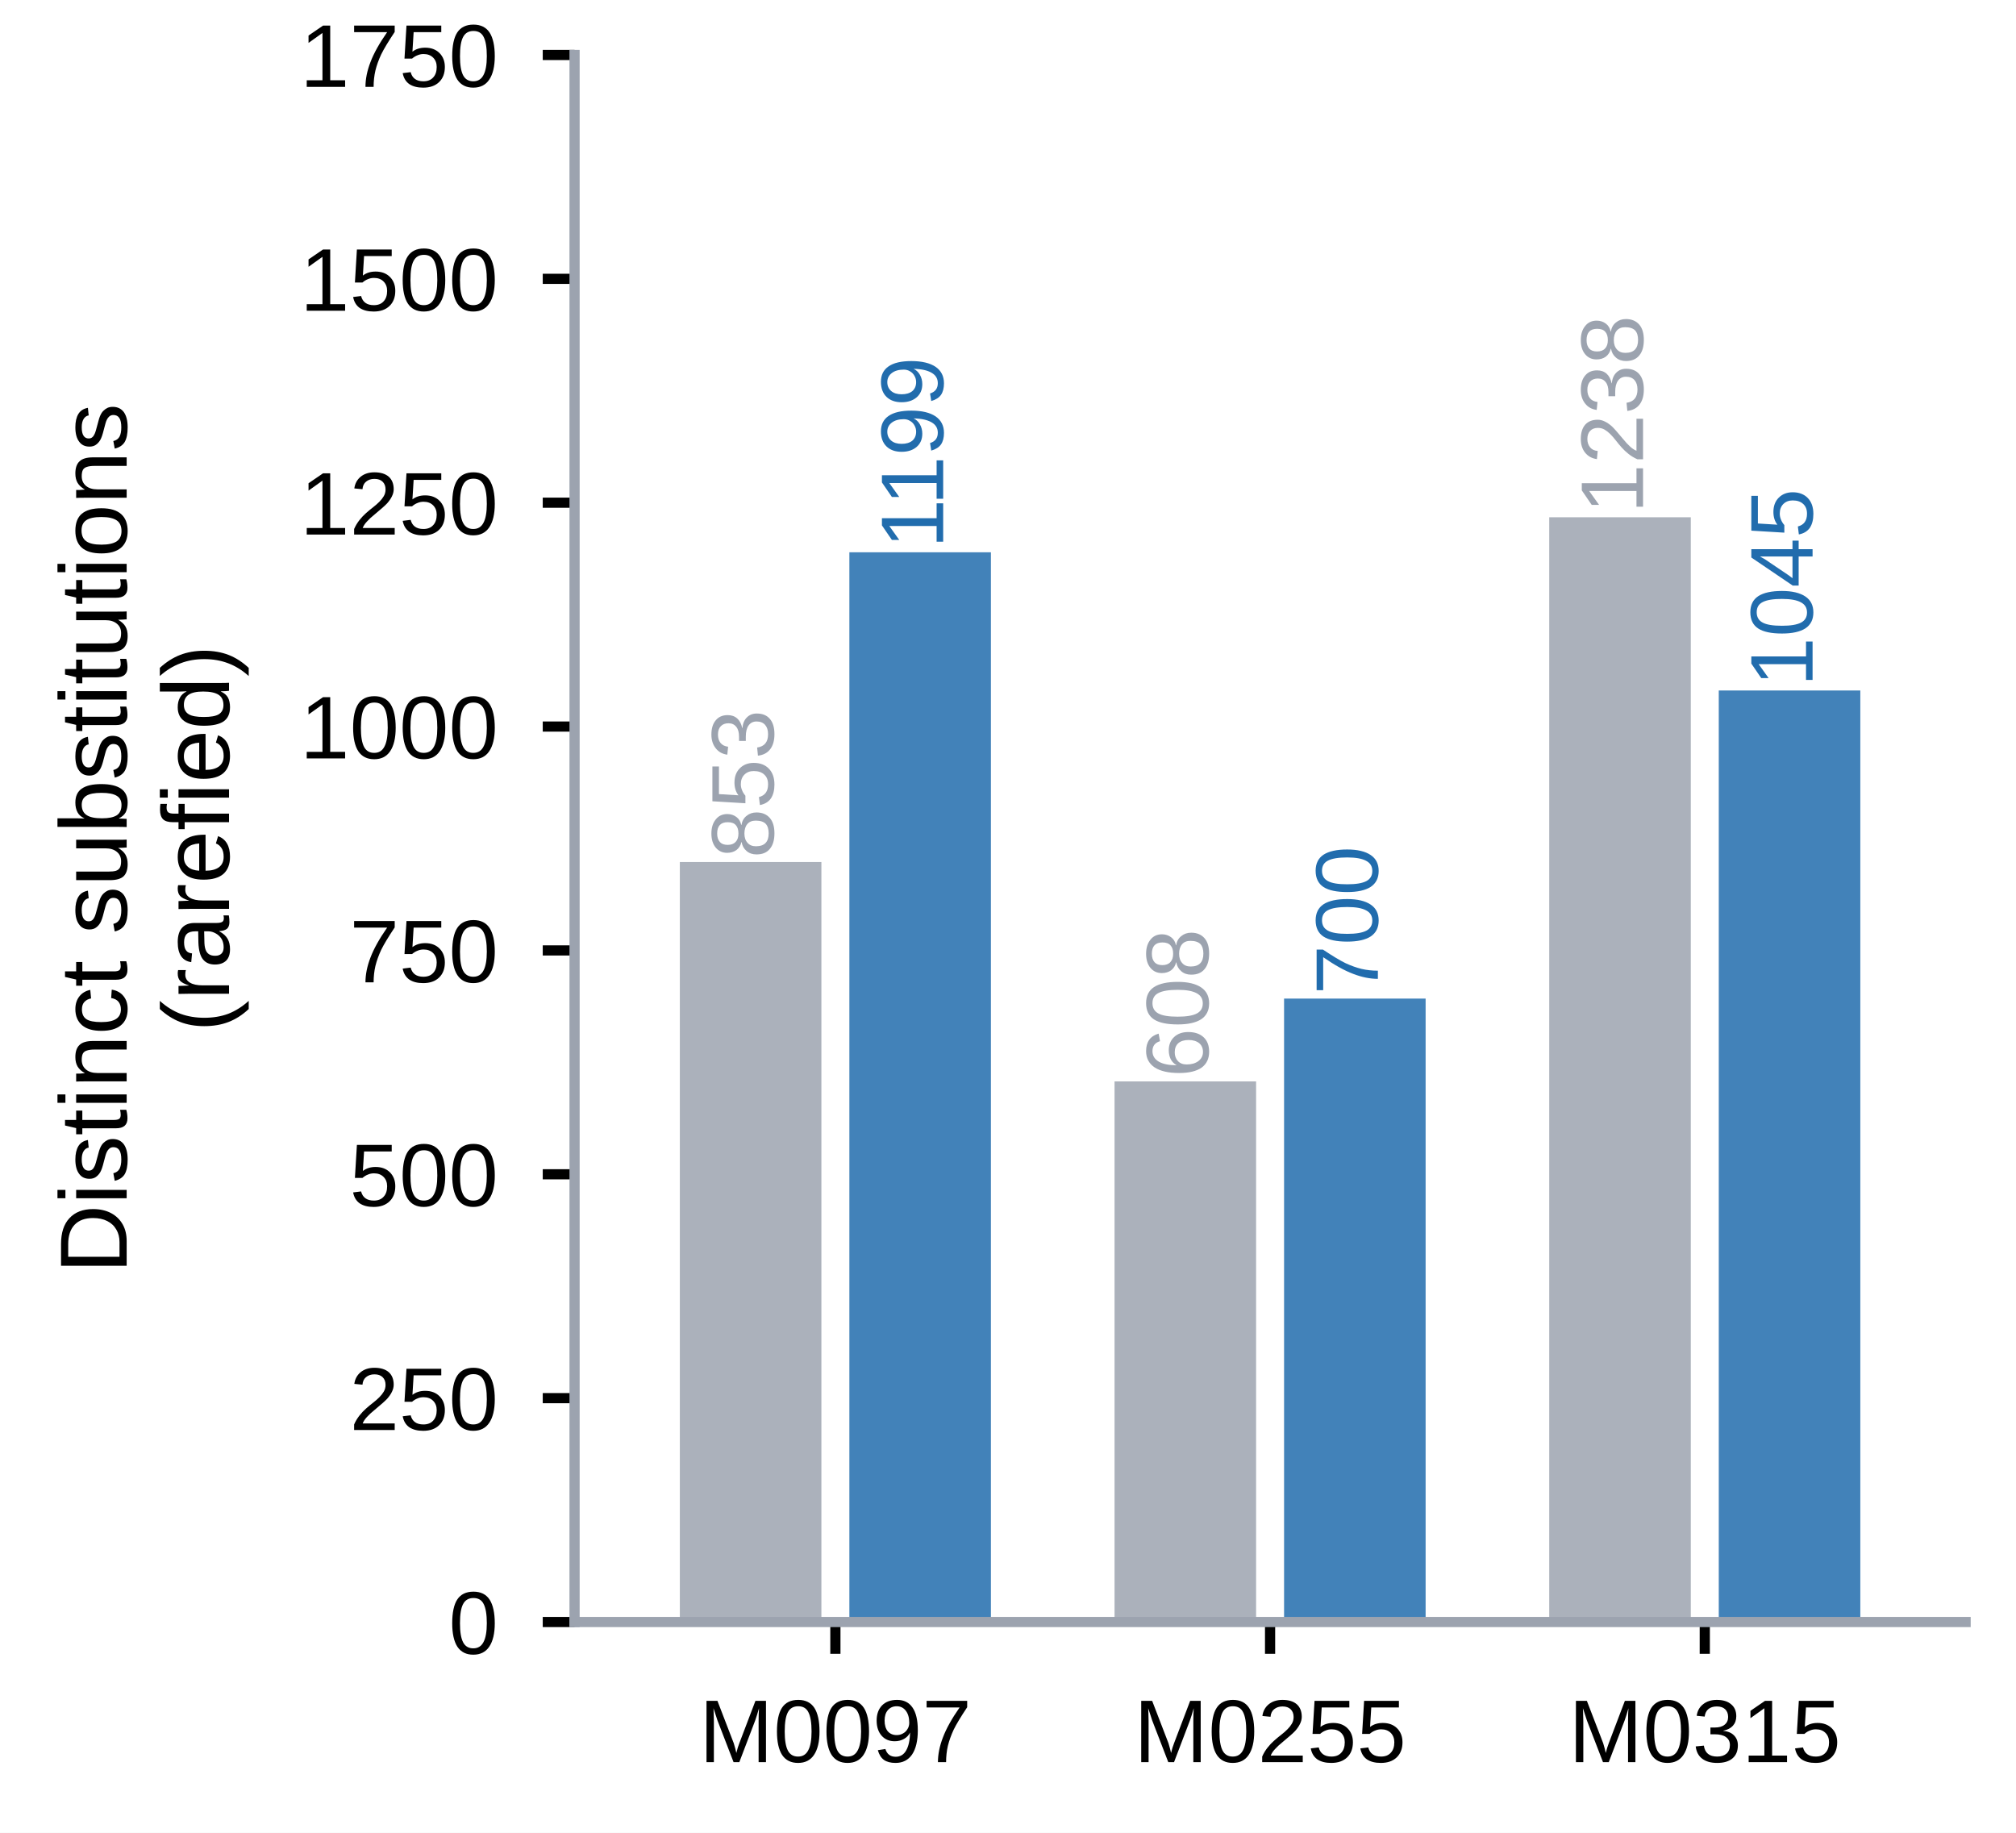
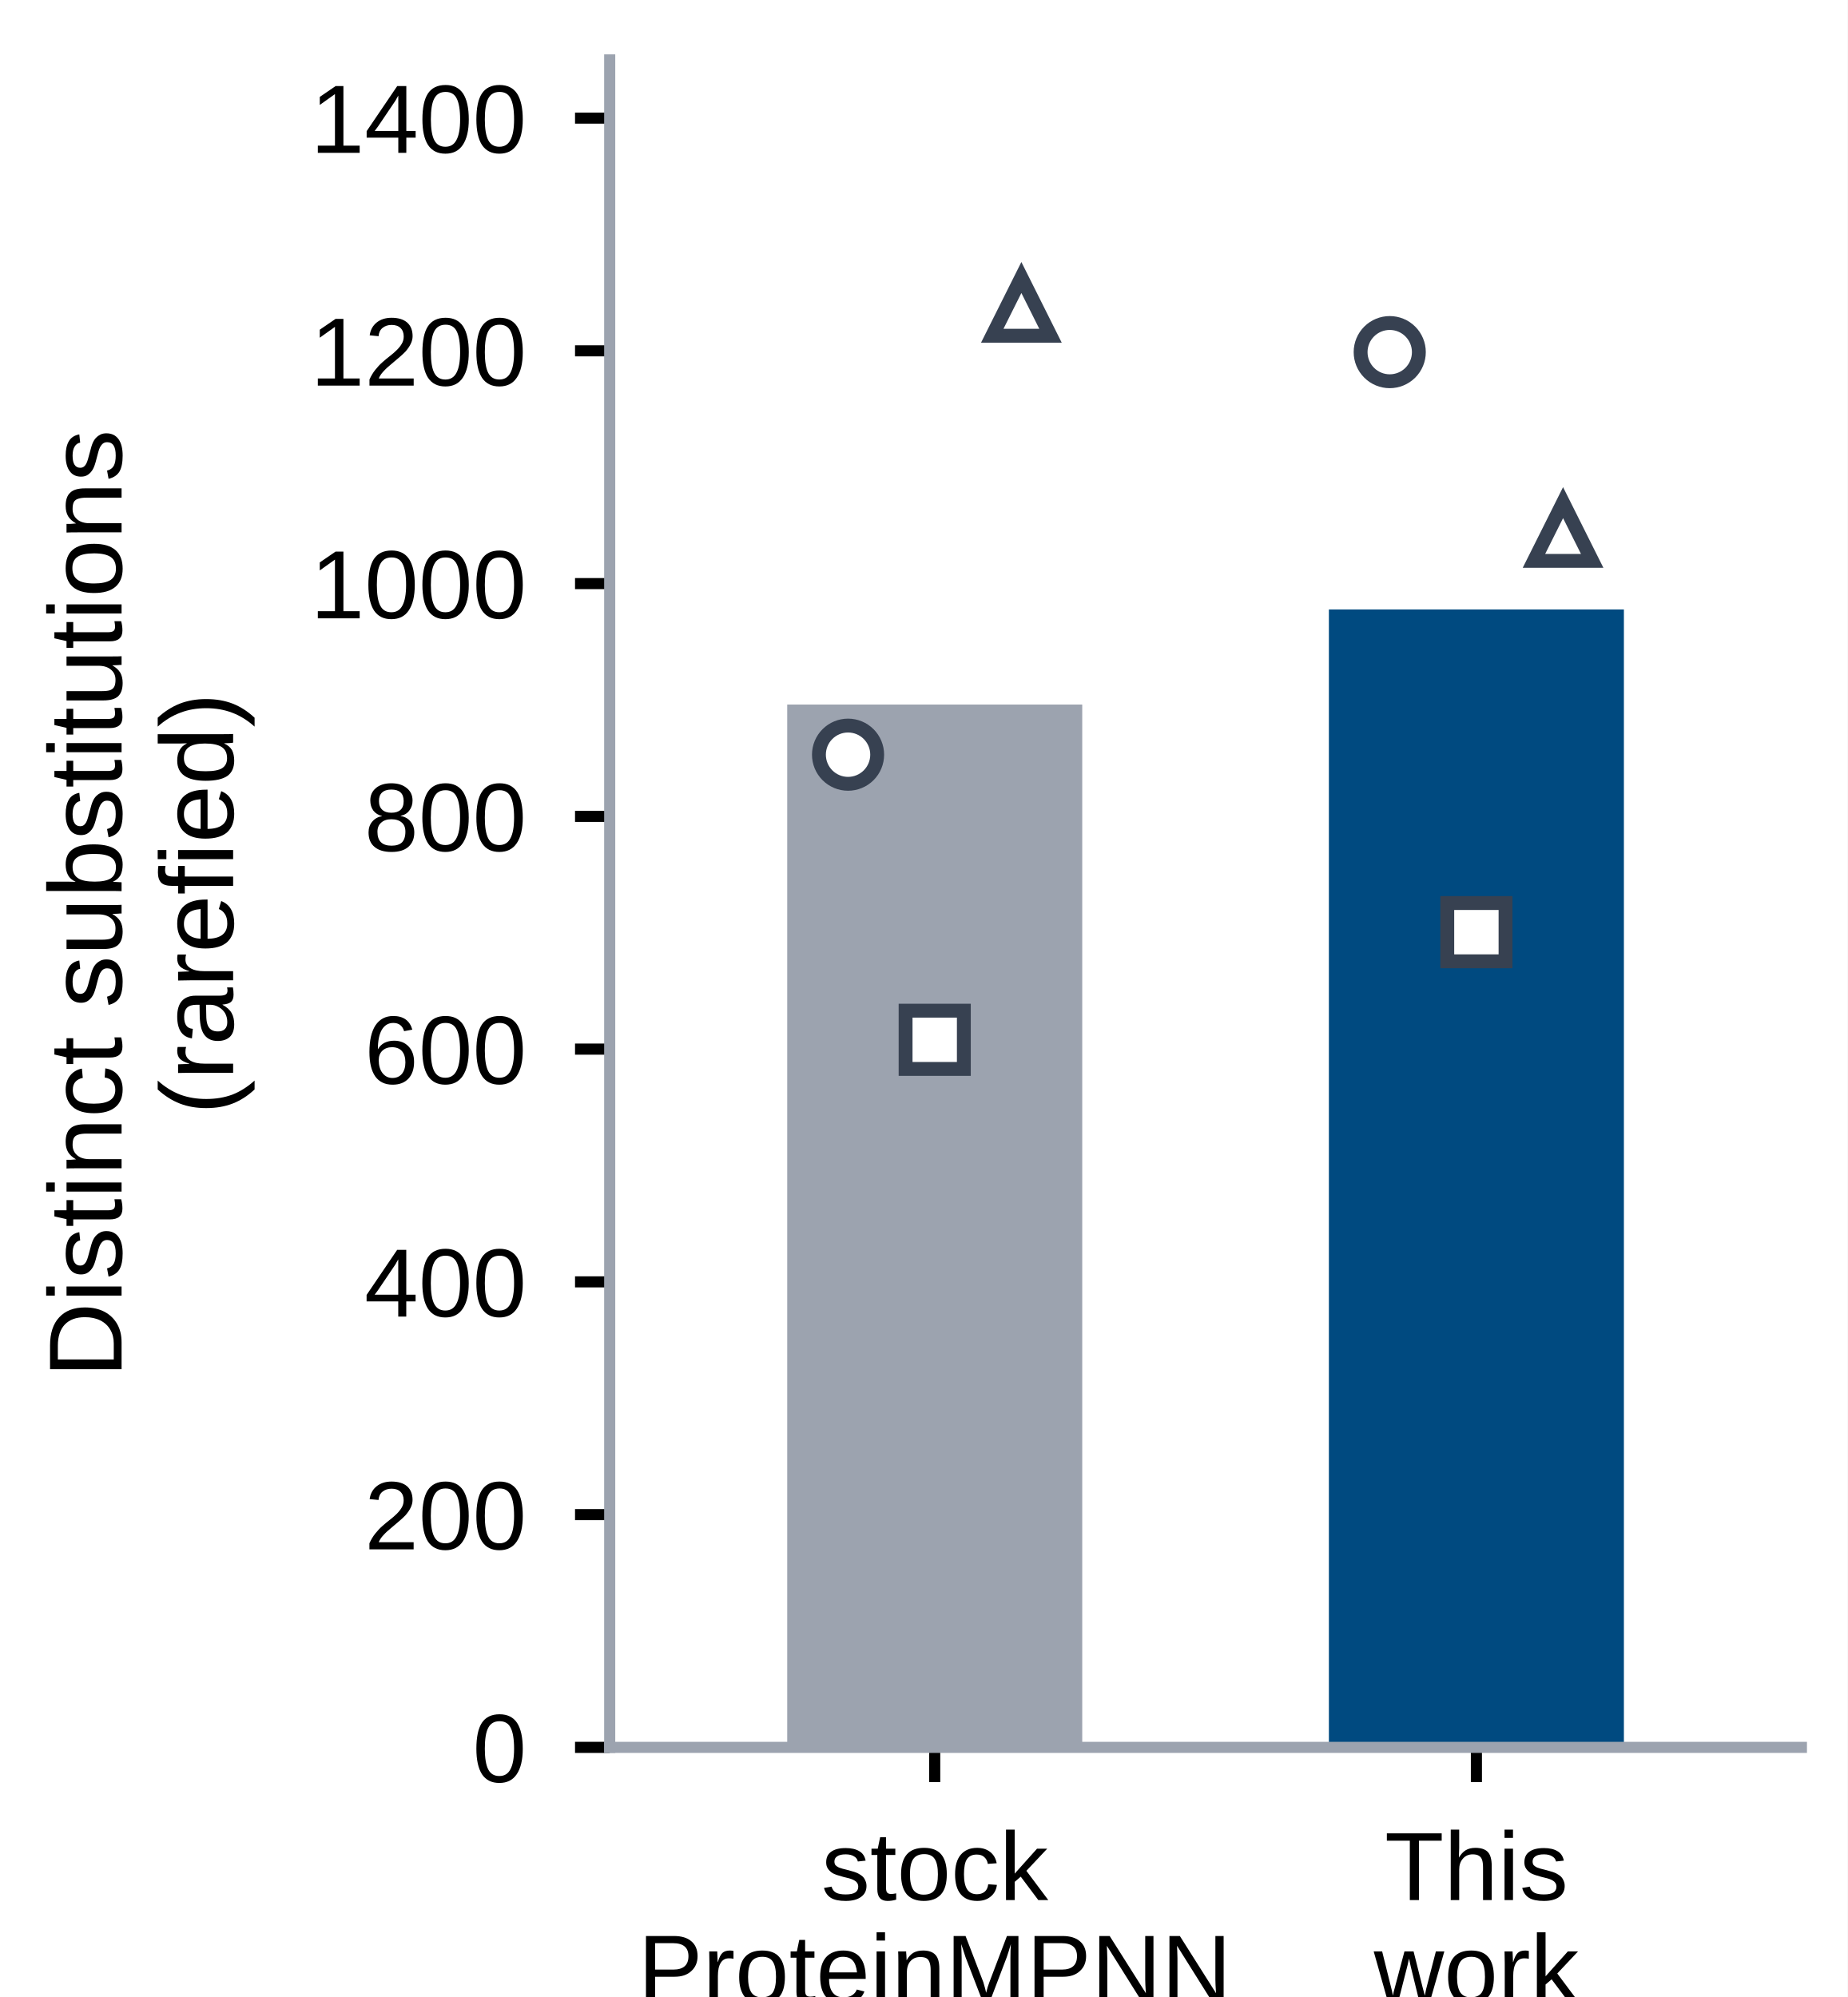
- <svg xmlns="http://www.w3.org/2000/svg" xmlns:xlink="http://www.w3.org/1999/xlink" width="158.4pt" height="144pt" viewBox="0 0 158.4 144" version="1.1">
+ <svg xmlns="http://www.w3.org/2000/svg" xmlns:xlink="http://www.w3.org/1999/xlink" width="133.2pt" height="144pt" viewBox="0 0 133.2 144" version="1.1">
  <defs>
    <style type="text/css">*{stroke-linejoin: round; stroke-linecap: butt}</style>
  </defs>
  <g id="figure_1">
    <g id="patch_1">
-       <path d="M 0 144  L 158.4 144  L 158.4 0  L 0 0  z " style="fill: #ffffff" />
+       <path d="M 0 144  L 133.2 144  L 133.2 0  L 0 0  z " style="fill: #ffffff" />
    </g>
    <g id="axes_1">
      <g id="patch_2">
-         <path d="M 45.144 127.44  L 154.44 127.44  L 154.44 4.32  L 45.144 4.32  z " style="fill: #ffffff" />
+         <path d="M 43.956 126  L 129.87 126  L 129.87 4.32  L 43.956 4.32  z " style="fill: #ffffff" />
      </g>
      <g id="matplotlib.axis_1">
        <g id="xtick_1">
          <g id="line2d_1">
            <defs>
-               <path id="mdb9a588b5f" d="M 0 0  L 0 2.5  " style="stroke: #000000; stroke-width: 0.8" />
+               <path id="m177c3c690b" d="M 0 0  L 0 2.5  " style="stroke: #000000; stroke-width: 0.8" />
            </defs>
            <g>
-               <use xlink:href="#mdb9a588b5f" x="65.637" y="127.44" style="stroke: #000000; stroke-width: 0.8" />
+               <use xlink:href="#m177c3c690b" x="67.387" y="126" style="stroke: #000000; stroke-width: 0.8" />
            </g>
          </g>
          <g id="text_1">
-             <text style="font-size: 7px; font-family: 'Arial', 'Liberation Sans', 'Nimbus Sans', 'DejaVu Sans', sans-serif; text-anchor: middle" x="65.637" y="138.45" transform="rotate(-0 65.637 138.4505)">M0097</text>
+             <text style="font-size: 7px; font-family: 'Arial', 'Liberation Sans', 'Nimbus Sans', 'DejaVu Sans', sans-serif" transform="translate(59.21842 137.0105)">stock</text>
+             <text style="font-size: 7px; font-family: 'Arial', 'Liberation Sans', 'Nimbus Sans', 'DejaVu Sans', sans-serif" transform="translate(45.99279 144.4143)">ProteinMPNN</text>
          </g>
        </g>
        <g id="xtick_2">
          <g id="line2d_2">
            <g>
-               <use xlink:href="#mdb9a588b5f" x="99.792" y="127.44" style="stroke: #000000; stroke-width: 0.8" />
+               <use xlink:href="#m177c3c690b" x="106.439" y="126" style="stroke: #000000; stroke-width: 0.8" />
            </g>
          </g>
          <g id="text_2">
-             <text style="font-size: 7px; font-family: 'Arial', 'Liberation Sans', 'Nimbus Sans', 'DejaVu Sans', sans-serif; text-anchor: middle" x="99.792" y="138.45" transform="rotate(-0 99.792 138.4505)">M0255</text>
-           </g>
-         </g>
-         <g id="xtick_3">
-           <g id="line2d_3">
-             <g>
-               <use xlink:href="#mdb9a588b5f" x="133.947" y="127.44" style="stroke: #000000; stroke-width: 0.8" />
-             </g>
-           </g>
-           <g id="text_3">
-             <text style="font-size: 7px; font-family: 'Arial', 'Liberation Sans', 'Nimbus Sans', 'DejaVu Sans', sans-serif; text-anchor: middle" x="133.947" y="138.45" transform="rotate(-0 133.947 138.4505)">M0315</text>
+             <text style="font-size: 7px; font-family: 'Arial', 'Liberation Sans', 'Nimbus Sans', 'DejaVu Sans', sans-serif" transform="translate(99.82719 137.0105)">This</text>
+             <text style="font-size: 7px; font-family: 'Arial', 'Liberation Sans', 'Nimbus Sans', 'DejaVu Sans', sans-serif" transform="translate(99.04953 144.4143)">work</text>
          </g>
        </g>
      </g>
      <g id="matplotlib.axis_2">
        <g id="ytick_1">
-           <g id="line2d_4">
+           <g id="line2d_3">
            <defs>
-               <path id="me5a57ee7d3" d="M 0 0  L -2.5 0  " style="stroke: #000000; stroke-width: 0.8" />
+               <path id="me47ef9b6ac" d="M 0 0  L -2.5 0  " style="stroke: #000000; stroke-width: 0.8" />
            </defs>
            <g>
-               <use xlink:href="#me5a57ee7d3" x="45.144" y="127.44" style="stroke: #000000; stroke-width: 0.8" />
+               <use xlink:href="#me47ef9b6ac" x="43.956" y="126" style="stroke: #000000; stroke-width: 0.8" />
+             </g>
+           </g>
+           <g id="text_3">
+             <text style="font-size: 7px; font-family: 'Arial', 'Liberation Sans', 'Nimbus Sans', 'DejaVu Sans', sans-serif; text-anchor: end" x="37.956" y="128.505" transform="rotate(-0 37.956 128.5052)">0</text>
+           </g>
+         </g>
+         <g id="ytick_2">
+           <g id="line2d_4">
+             <g>
+               <use xlink:href="#me47ef9b6ac" x="43.956" y="109.217" style="stroke: #000000; stroke-width: 0.8" />
            </g>
          </g>
          <g id="text_4">
-             <text style="font-size: 7px; font-family: 'Arial', 'Liberation Sans', 'Nimbus Sans', 'DejaVu Sans', sans-serif; text-anchor: end" x="39.144" y="129.945" transform="rotate(-0 39.144 129.9452)">0</text>
+             <text style="font-size: 7px; font-family: 'Arial', 'Liberation Sans', 'Nimbus Sans', 'DejaVu Sans', sans-serif; text-anchor: end" x="37.956" y="111.722" transform="rotate(-0 37.956 111.7218)">200</text>
          </g>
        </g>
-         <g id="ytick_2">
+         <g id="ytick_3">
          <g id="line2d_5">
            <g>
-               <use xlink:href="#me5a57ee7d3" x="45.144" y="109.851" style="stroke: #000000; stroke-width: 0.8" />
+               <use xlink:href="#me47ef9b6ac" x="43.956" y="92.433" style="stroke: #000000; stroke-width: 0.8" />
            </g>
          </g>
          <g id="text_5">
-             <text style="font-size: 7px; font-family: 'Arial', 'Liberation Sans', 'Nimbus Sans', 'DejaVu Sans', sans-serif; text-anchor: end" x="39.144" y="112.357" transform="rotate(-0 39.144 112.3567)">250</text>
+             <text style="font-size: 7px; font-family: 'Arial', 'Liberation Sans', 'Nimbus Sans', 'DejaVu Sans', sans-serif; text-anchor: end" x="37.956" y="94.938" transform="rotate(-0 37.956 94.93834)">400</text>
          </g>
        </g>
-         <g id="ytick_3">
+         <g id="ytick_4">
          <g id="line2d_6">
            <g>
-               <use xlink:href="#me5a57ee7d3" x="45.144" y="92.263" style="stroke: #000000; stroke-width: 0.8" />
+               <use xlink:href="#me47ef9b6ac" x="43.956" y="75.65" style="stroke: #000000; stroke-width: 0.8" />
            </g>
          </g>
          <g id="text_6">
-             <text style="font-size: 7px; font-family: 'Arial', 'Liberation Sans', 'Nimbus Sans', 'DejaVu Sans', sans-serif; text-anchor: end" x="39.144" y="94.768" transform="rotate(-0 39.144 94.76809)">500</text>
+             <text style="font-size: 7px; font-family: 'Arial', 'Liberation Sans', 'Nimbus Sans', 'DejaVu Sans', sans-serif; text-anchor: end" x="37.956" y="78.155" transform="rotate(-0 37.956 78.15489)">600</text>
          </g>
        </g>
-         <g id="ytick_4">
+         <g id="ytick_5">
          <g id="line2d_7">
            <g>
-               <use xlink:href="#me5a57ee7d3" x="45.144" y="74.674" style="stroke: #000000; stroke-width: 0.8" />
+               <use xlink:href="#me47ef9b6ac" x="43.956" y="58.866" style="stroke: #000000; stroke-width: 0.8" />
            </g>
          </g>
          <g id="text_7">
-             <text style="font-size: 7px; font-family: 'Arial', 'Liberation Sans', 'Nimbus Sans', 'DejaVu Sans', sans-serif; text-anchor: end" x="39.144" y="77.18" transform="rotate(-0 39.144 77.17952)">750</text>
+             <text style="font-size: 7px; font-family: 'Arial', 'Liberation Sans', 'Nimbus Sans', 'DejaVu Sans', sans-serif; text-anchor: end" x="37.956" y="61.371" transform="rotate(-0 37.956 61.37144)">800</text>
          </g>
        </g>
-         <g id="ytick_5">
+         <g id="ytick_6">
          <g id="line2d_8">
            <g>
-               <use xlink:href="#me5a57ee7d3" x="45.144" y="57.086" style="stroke: #000000; stroke-width: 0.8" />
+               <use xlink:href="#me47ef9b6ac" x="43.956" y="42.083" style="stroke: #000000; stroke-width: 0.8" />
            </g>
          </g>
          <g id="text_8">
-             <text style="font-size: 7px; font-family: 'Arial', 'Liberation Sans', 'Nimbus Sans', 'DejaVu Sans', sans-serif; text-anchor: end" x="39.144" y="59.591" transform="rotate(-0 39.144 59.59095)">1000</text>
+             <text style="font-size: 7px; font-family: 'Arial', 'Liberation Sans', 'Nimbus Sans', 'DejaVu Sans', sans-serif; text-anchor: end" x="37.956" y="44.588" transform="rotate(-0 37.956 44.58799)">1000</text>
          </g>
        </g>
-         <g id="ytick_6">
+         <g id="ytick_7">
          <g id="line2d_9">
            <g>
-               <use xlink:href="#me5a57ee7d3" x="45.144" y="39.497" style="stroke: #000000; stroke-width: 0.8" />
+               <use xlink:href="#me47ef9b6ac" x="43.956" y="25.299" style="stroke: #000000; stroke-width: 0.8" />
            </g>
          </g>
          <g id="text_9">
-             <text style="font-size: 7px; font-family: 'Arial', 'Liberation Sans', 'Nimbus Sans', 'DejaVu Sans', sans-serif; text-anchor: end" x="39.144" y="42.002" transform="rotate(-0 39.144 42.00238)">1250</text>
+             <text style="font-size: 7px; font-family: 'Arial', 'Liberation Sans', 'Nimbus Sans', 'DejaVu Sans', sans-serif; text-anchor: end" x="37.956" y="27.805" transform="rotate(-0 37.956 27.80455)">1200</text>
          </g>
        </g>
-         <g id="ytick_7">
+         <g id="ytick_8">
          <g id="line2d_10">
            <g>
-               <use xlink:href="#me5a57ee7d3" x="45.144" y="21.909" style="stroke: #000000; stroke-width: 0.8" />
+               <use xlink:href="#me47ef9b6ac" x="43.956" y="8.516" style="stroke: #000000; stroke-width: 0.8" />
            </g>
          </g>
          <g id="text_10">
-             <text style="font-size: 7px; font-family: 'Arial', 'Liberation Sans', 'Nimbus Sans', 'DejaVu Sans', sans-serif; text-anchor: end" x="39.144" y="24.414" transform="rotate(-0 39.144 24.41381)">1500</text>
+             <text style="font-size: 7px; font-family: 'Arial', 'Liberation Sans', 'Nimbus Sans', 'DejaVu Sans', sans-serif; text-anchor: end" x="37.956" y="11.021" transform="rotate(-0 37.956 11.0211)">1400</text>
          </g>
        </g>
-         <g id="ytick_8">
-           <g id="line2d_11">
-             <g>
-               <use xlink:href="#me5a57ee7d3" x="45.144" y="4.32" style="stroke: #000000; stroke-width: 0.8" />
-             </g>
-           </g>
-           <g id="text_11">
-             <text style="font-size: 7px; font-family: 'Arial', 'Liberation Sans', 'Nimbus Sans', 'DejaVu Sans', sans-serif; text-anchor: end" x="39.144" y="6.825" transform="rotate(-0 39.144 6.825234)">1750</text>
-           </g>
-         </g>
-         <g id="text_12">
-           <text style="font-size: 7.5px; font-family: 'Arial', 'Liberation Sans', 'Nimbus Sans', 'DejaVu Sans', sans-serif" transform="translate(9.952516 100.0589) rotate(-90)">Distinct substitutions</text>
-           <text style="font-size: 7.5px; font-family: 'Arial', 'Liberation Sans', 'Nimbus Sans', 'DejaVu Sans', sans-serif" transform="translate(17.99486 81.09094) rotate(-90)">(rarefied)</text>
+         <g id="text_11">
+           <text style="font-size: 7.5px; font-family: 'Arial', 'Liberation Sans', 'Nimbus Sans', 'DejaVu Sans', sans-serif" transform="translate(8.764516 99.33891) rotate(-90)">Distinct substitutions</text>
+           <text style="font-size: 7.5px; font-family: 'Arial', 'Liberation Sans', 'Nimbus Sans', 'DejaVu Sans', sans-serif" transform="translate(16.80686 80.37094) rotate(-90)">(rarefied)</text>
        </g>
      </g>
      <g id="patch_3">
-         <path d="M 53.116 127.44  L 64.838 127.44  L 64.838 67.428  L 53.116 67.428  z " clip-path="url(#p5c550c233f)" style="fill: #9ca3af; opacity: 0.85; stroke: #ffffff; stroke-width: 0.6; stroke-linejoin: miter" />
+         <path d="M 56.453 126  L 78.322 126  L 78.322 50.502  L 56.453 50.502  z " clip-path="url(#p1204bea47d)" style="fill: #9ca3af; stroke: #ffffff; stroke-width: 0.6; stroke-linejoin: miter" />
      </g>
      <g id="patch_4">
-         <path d="M 87.271 127.44  L 98.993 127.44  L 98.993 84.665  L 87.271 84.665  z " clip-path="url(#p5c550c233f)" style="fill: #9ca3af; opacity: 0.85; stroke: #ffffff; stroke-width: 0.6; stroke-linejoin: miter" />
+         <path d="M 95.504 126  L 117.373 126  L 117.373 43.65  L 95.504 43.65  z " clip-path="url(#p1204bea47d)" style="fill: #004a80; stroke: #ffffff; stroke-width: 0.6; stroke-linejoin: miter" />
      </g>
      <g id="patch_5">
-         <path d="M 121.426 127.44  L 133.148 127.44  L 133.148 40.341  L 121.426 40.341  z " clip-path="url(#p5c550c233f)" style="fill: #9ca3af; opacity: 0.85; stroke: #ffffff; stroke-width: 0.6; stroke-linejoin: miter" />
+         <path d="M 43.956 126  L 43.956 4.32  " style="fill: none; stroke: #9ca3af; stroke-width: 0.8; stroke-linejoin: miter; stroke-linecap: square" />
      </g>
      <g id="patch_6">
-         <path d="M 66.436 127.44  L 78.158 127.44  L 78.158 43.092  L 66.436 43.092  z " clip-path="url(#p5c550c233f)" style="fill: #216cad; opacity: 0.85; stroke: #ffffff; stroke-width: 0.6; stroke-linejoin: miter" />
+         <path d="M 43.956 126  L 129.87 126  " style="fill: none; stroke: #9ca3af; stroke-width: 0.8; stroke-linejoin: miter; stroke-linecap: square" />
      </g>
-       <g id="patch_7">
-         <path d="M 100.591 127.44  L 112.313 127.44  L 112.313 78.158  L 100.591 78.158  z " clip-path="url(#p5c550c233f)" style="fill: #216cad; opacity: 0.85; stroke: #ffffff; stroke-width: 0.6; stroke-linejoin: miter" />
+       <g id="line2d_11">
+         <defs>
+           <path id="m73e9241dc8" d="M 0 2.1  C 0.557 2.1 1.091 1.879 1.485 1.485  C 1.879 1.091 2.1 0.557 2.1 0  C 2.1 -0.557 1.879 -1.091 1.485 -1.485  C 1.091 -1.879 0.557 -2.1 0 -2.1  C -0.557 -2.1 -1.091 -1.879 -1.485 -1.485  C -1.879 -1.091 -2.1 -0.557 -2.1 0  C -2.1 0.557 -1.879 1.091 -1.485 1.485  C -1.091 1.879 -0.557 2.1 0 2.1  z " style="stroke: #374151" />
+         </defs>
+         <g clip-path="url(#p1204bea47d)">
+           <use xlink:href="#m73e9241dc8" x="61.139" y="54.419" style="fill: #ffffff; stroke: #374151" />
+         </g>
      </g>
-       <g id="patch_8">
-         <path d="M 134.746 127.44  L 146.468 127.44  L 146.468 53.951  L 134.746 53.951  z " clip-path="url(#p5c550c233f)" style="fill: #216cad; opacity: 0.85; stroke: #ffffff; stroke-width: 0.6; stroke-linejoin: miter" />
+       <g id="line2d_12">
+         <defs>
+           <path id="md109a554c2" d="M -2.1 2.1  L 2.1 2.1  L 2.1 -2.1  L -2.1 -2.1  z " style="stroke: #374151; stroke-linejoin: miter" />
+         </defs>
+         <g clip-path="url(#p1204bea47d)">
+           <use xlink:href="#md109a554c2" x="67.387" y="74.978" style="fill: #ffffff; stroke: #374151; stroke-linejoin: miter" />
+         </g>
      </g>
-       <g id="patch_9">
-         <path d="M 45.144 127.44  L 45.144 4.32  " style="fill: none; stroke: #9ca3af; stroke-width: 0.8; stroke-linejoin: miter; stroke-linecap: square" />
+       <g id="line2d_13">
+         <defs>
+           <path id="mf169773af8" d="M 0 -2.1  L -2.1 2.1  L 2.1 2.1  z " style="stroke: #374151; stroke-linejoin: miter" />
+         </defs>
+         <g clip-path="url(#p1204bea47d)">
+           <use xlink:href="#mf169773af8" x="73.635" y="22.11" style="fill: #ffffff; stroke: #374151; stroke-linejoin: miter" />
+         </g>
      </g>
-       <g id="patch_10">
-         <path d="M 45.144 127.44  L 154.44 127.44  " style="fill: none; stroke: #9ca3af; stroke-width: 0.8; stroke-linejoin: miter; stroke-linecap: square" />
+       <g id="line2d_14">
+         <g clip-path="url(#p1204bea47d)">
+           <use xlink:href="#m73e9241dc8" x="100.191" y="25.391" style="fill: #ffffff; stroke: #374151" />
+         </g>
      </g>
-       <g id="text_13">
-         <text style="font-size: 7px; font-family: 'Arial', 'Liberation Sans', 'Nimbus Sans', 'DejaVu Sans', sans-serif; fill: #9ca3af" transform="translate(60.78638 67.42779) rotate(-90)"> 853</text>
+       <g id="line2d_15">
+         <g clip-path="url(#p1204bea47d)">
+           <use xlink:href="#md109a554c2" x="106.439" y="67.217" style="fill: #ffffff; stroke: #374151; stroke-linejoin: miter" />
+         </g>
      </g>
-       <g id="text_14">
-         <text style="font-size: 7px; font-family: 'Arial', 'Liberation Sans', 'Nimbus Sans', 'DejaVu Sans', sans-serif; fill: #9ca3af" transform="translate(94.94138 84.66459) rotate(-90)"> 608</text>
-       </g>
-       <g id="text_15">
-         <text style="font-size: 7px; font-family: 'Arial', 'Liberation Sans', 'Nimbus Sans', 'DejaVu Sans', sans-serif; fill: #9ca3af" transform="translate(129.0964 40.34139) rotate(-90)"> 1238</text>
-       </g>
-       <g id="text_16">
-         <text style="font-size: 7px; font-family: 'Arial', 'Liberation Sans', 'Nimbus Sans', 'DejaVu Sans', sans-serif; fill: #216cad" transform="translate(74.10683 43.09154) rotate(-90)"> 1199</text>
-       </g>
-       <g id="text_17">
-         <text style="font-size: 7px; font-family: 'Arial', 'Liberation Sans', 'Nimbus Sans', 'DejaVu Sans', sans-serif; fill: #216cad" transform="translate(108.2618 78.15753) rotate(-90)"> 700</text>
-       </g>
-       <g id="text_18">
-         <text style="font-size: 7px; font-family: 'Arial', 'Liberation Sans', 'Nimbus Sans', 'DejaVu Sans', sans-serif; fill: #216cad" transform="translate(142.4168 53.95108) rotate(-90)"> 1045</text>
+       <g id="line2d_16">
+         <g clip-path="url(#p1204bea47d)">
+           <use xlink:href="#mf169773af8" x="112.687" y="38.344" style="fill: #ffffff; stroke: #374151; stroke-linejoin: miter" />
+         </g>
      </g>
    </g>
  </g>
  <defs>
-     <clipPath id="p5c550c233f">
-       <rect x="45.144" y="4.32" width="109.296" height="123.12" />
+     <clipPath id="p1204bea47d">
+       <rect x="43.956" y="4.32" width="85.914" height="121.68" />
    </clipPath>
  </defs>
</svg>
